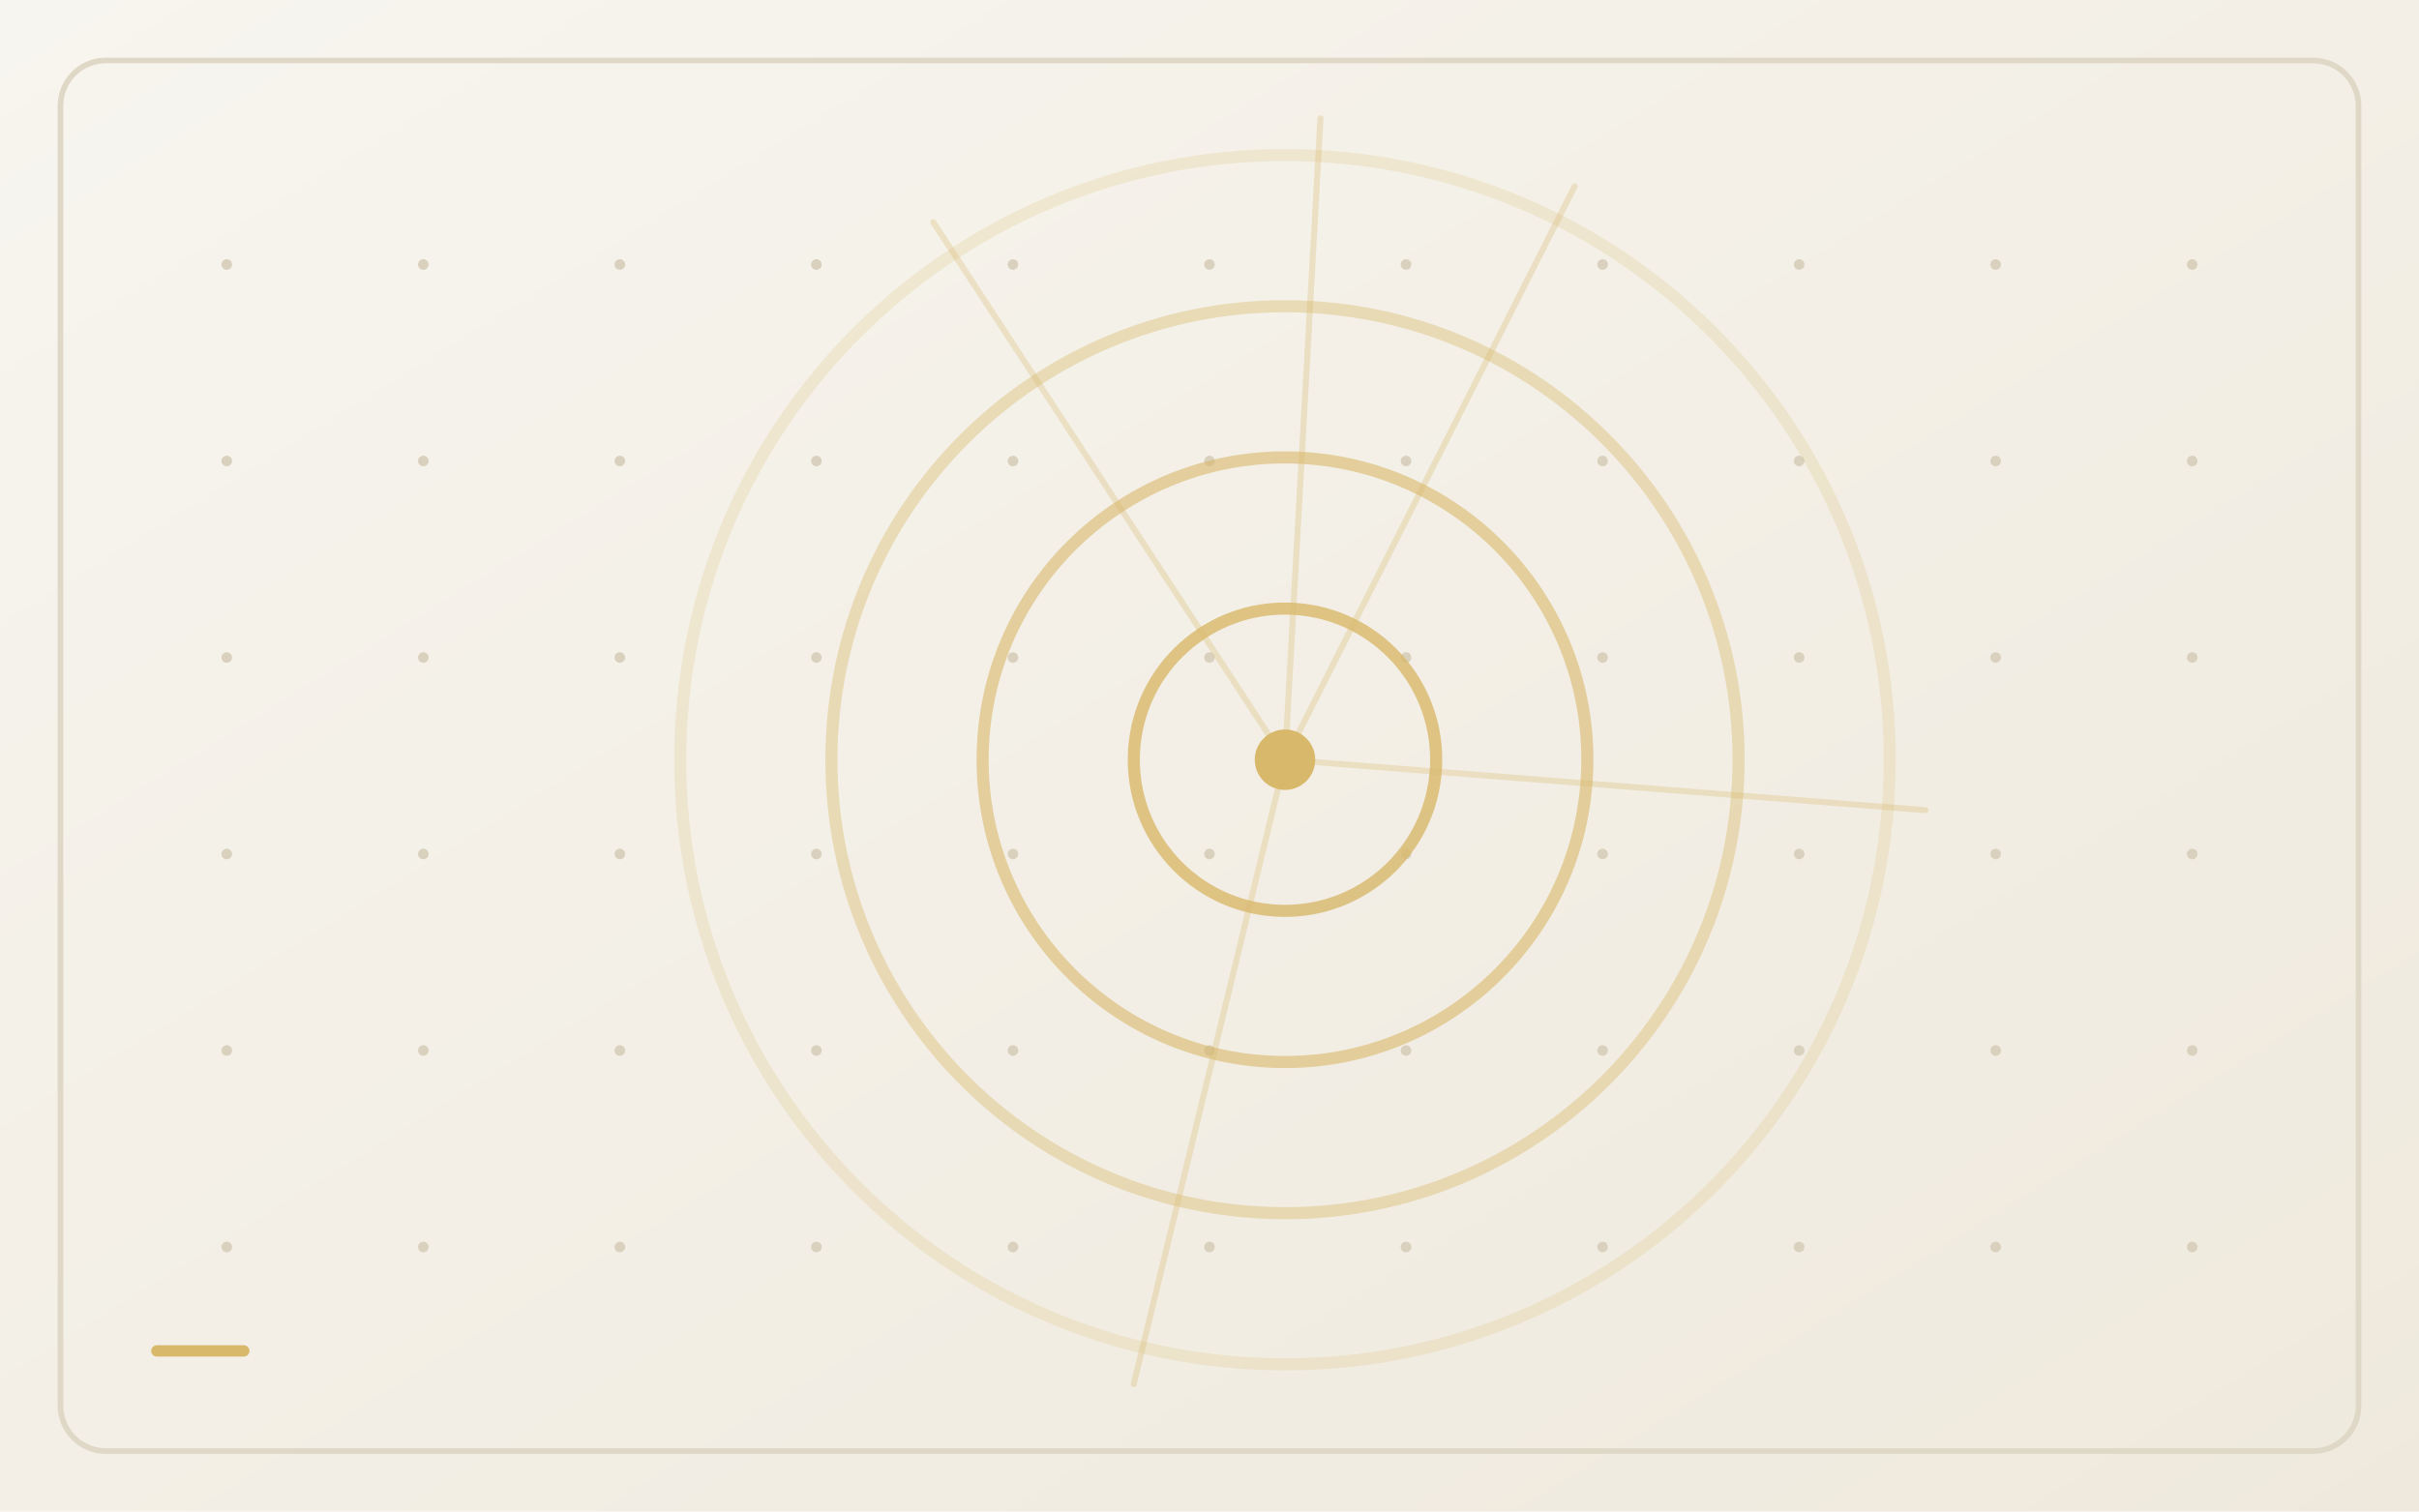
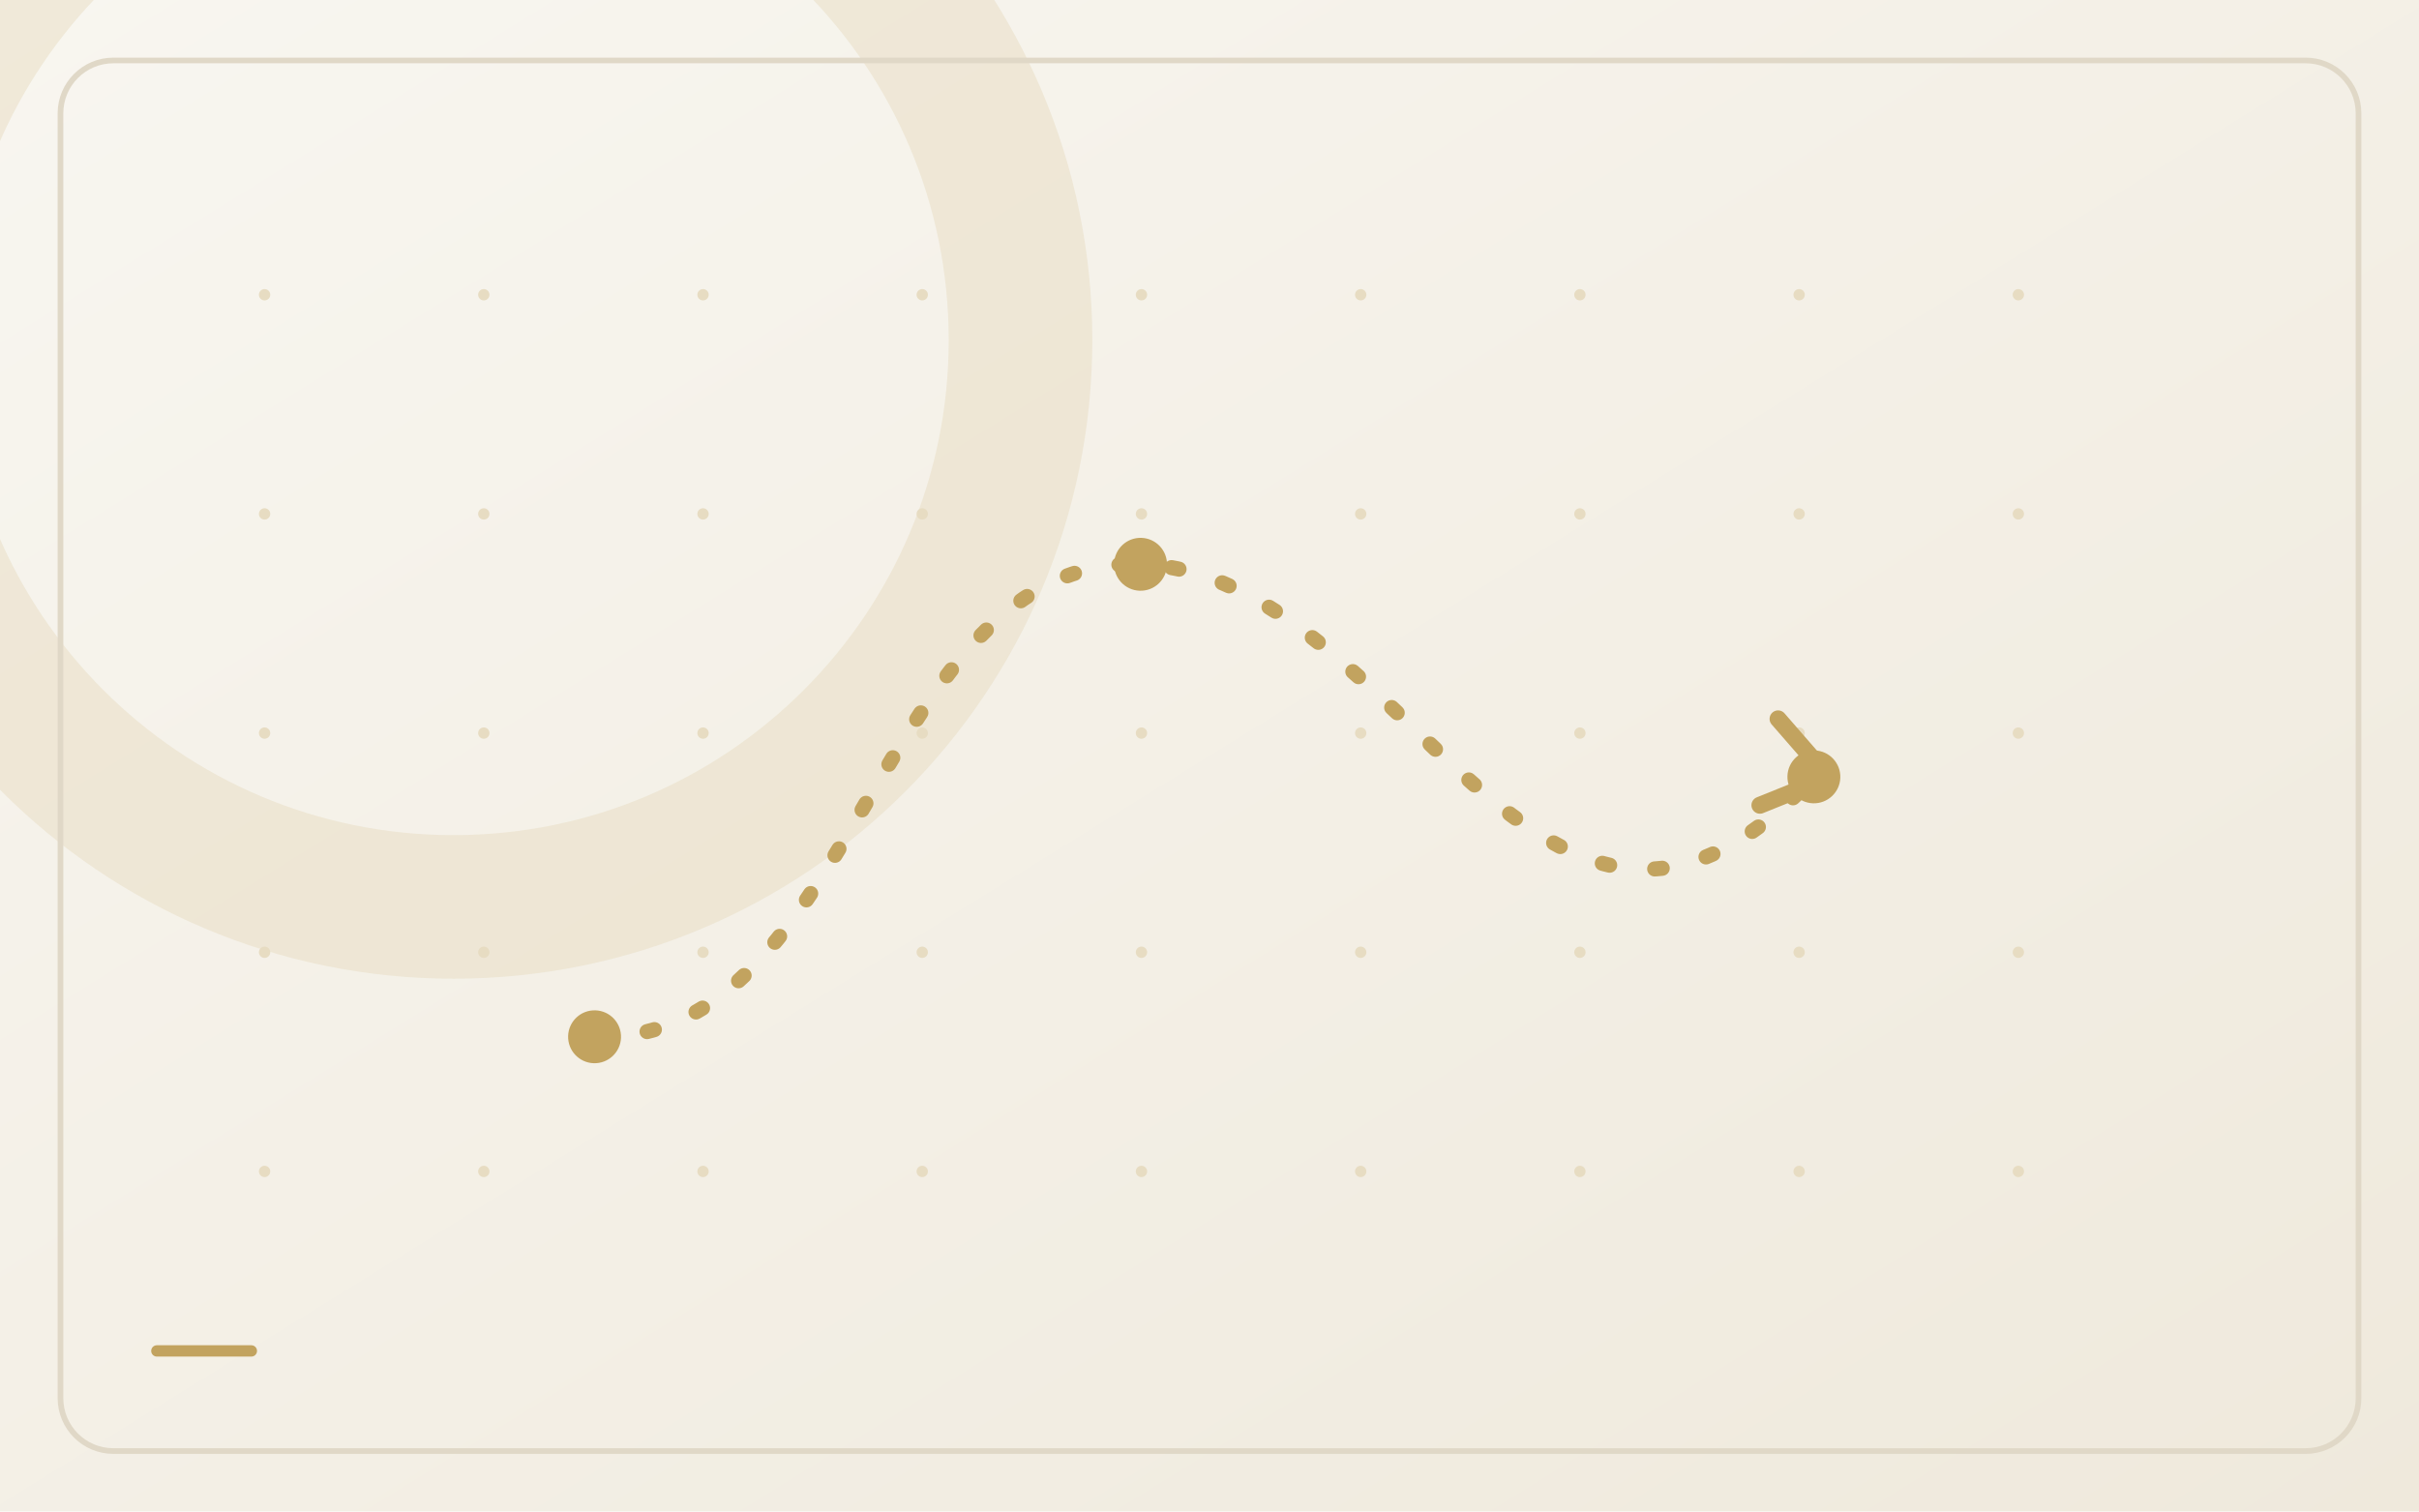
<svg xmlns="http://www.w3.org/2000/svg" viewBox="0 0 640 400" width="640" height="400">
  <defs>
    <linearGradient id="bg" x1="0" y1="0" x2="1" y2="1">
-       <stop offset="0" stop-color="#f7f5ef" />
-       <stop offset="1" stop-color="#efe9dd" />
+       <stop offset="0" stop-color="#f8f6f0" />
+       <stop offset="1" stop-color="#efe9dc" />
    </linearGradient>
  </defs>
  <rect width="640" height="400" fill="url(#bg)" />
-   <circle cx="60" cy="70" r="1.4" fill="#d9d0bd" />
-   <circle cx="60" cy="122" r="1.4" fill="#d9d0bd" />
-   <circle cx="60" cy="174" r="1.4" fill="#d9d0bd" />
-   <circle cx="60" cy="226" r="1.4" fill="#d9d0bd" />
-   <circle cx="60" cy="278" r="1.4" fill="#d9d0bd" />
-   <circle cx="60" cy="330" r="1.4" fill="#d9d0bd" />
-   <circle cx="112" cy="70" r="1.4" fill="#d9d0bd" />
-   <circle cx="112" cy="122" r="1.4" fill="#d9d0bd" />
-   <circle cx="112" cy="174" r="1.4" fill="#d9d0bd" />
-   <circle cx="112" cy="226" r="1.4" fill="#d9d0bd" />
-   <circle cx="112" cy="278" r="1.4" fill="#d9d0bd" />
-   <circle cx="112" cy="330" r="1.4" fill="#d9d0bd" />
-   <circle cx="164" cy="70" r="1.4" fill="#d9d0bd" />
-   <circle cx="164" cy="122" r="1.4" fill="#d9d0bd" />
-   <circle cx="164" cy="174" r="1.4" fill="#d9d0bd" />
-   <circle cx="164" cy="226" r="1.4" fill="#d9d0bd" />
-   <circle cx="164" cy="278" r="1.4" fill="#d9d0bd" />
-   <circle cx="164" cy="330" r="1.4" fill="#d9d0bd" />
-   <circle cx="216" cy="70" r="1.4" fill="#d9d0bd" />
-   <circle cx="216" cy="122" r="1.4" fill="#d9d0bd" />
-   <circle cx="216" cy="174" r="1.4" fill="#d9d0bd" />
-   <circle cx="216" cy="226" r="1.4" fill="#d9d0bd" />
-   <circle cx="216" cy="278" r="1.4" fill="#d9d0bd" />
-   <circle cx="216" cy="330" r="1.4" fill="#d9d0bd" />
-   <circle cx="268" cy="70" r="1.4" fill="#d9d0bd" />
-   <circle cx="268" cy="122" r="1.4" fill="#d9d0bd" />
-   <circle cx="268" cy="174" r="1.4" fill="#d9d0bd" />
-   <circle cx="268" cy="226" r="1.4" fill="#d9d0bd" />
-   <circle cx="268" cy="278" r="1.4" fill="#d9d0bd" />
-   <circle cx="268" cy="330" r="1.4" fill="#d9d0bd" />
-   <circle cx="320" cy="70" r="1.4" fill="#d9d0bd" />
-   <circle cx="320" cy="122" r="1.4" fill="#d9d0bd" />
-   <circle cx="320" cy="174" r="1.4" fill="#d9d0bd" />
-   <circle cx="320" cy="226" r="1.4" fill="#d9d0bd" />
-   <circle cx="320" cy="278" r="1.4" fill="#d9d0bd" />
-   <circle cx="320" cy="330" r="1.4" fill="#d9d0bd" />
-   <circle cx="372" cy="70" r="1.4" fill="#d9d0bd" />
-   <circle cx="372" cy="122" r="1.4" fill="#d9d0bd" />
-   <circle cx="372" cy="174" r="1.4" fill="#d9d0bd" />
-   <circle cx="372" cy="226" r="1.4" fill="#d9d0bd" />
-   <circle cx="372" cy="278" r="1.4" fill="#d9d0bd" />
-   <circle cx="372" cy="330" r="1.4" fill="#d9d0bd" />
-   <circle cx="424" cy="70" r="1.4" fill="#d9d0bd" />
-   <circle cx="424" cy="122" r="1.4" fill="#d9d0bd" />
-   <circle cx="424" cy="174" r="1.4" fill="#d9d0bd" />
-   <circle cx="424" cy="226" r="1.4" fill="#d9d0bd" />
-   <circle cx="424" cy="278" r="1.4" fill="#d9d0bd" />
-   <circle cx="424" cy="330" r="1.4" fill="#d9d0bd" />
-   <circle cx="476" cy="70" r="1.4" fill="#d9d0bd" />
-   <circle cx="476" cy="122" r="1.4" fill="#d9d0bd" />
-   <circle cx="476" cy="174" r="1.4" fill="#d9d0bd" />
-   <circle cx="476" cy="226" r="1.4" fill="#d9d0bd" />
-   <circle cx="476" cy="278" r="1.4" fill="#d9d0bd" />
-   <circle cx="476" cy="330" r="1.4" fill="#d9d0bd" />
-   <circle cx="528" cy="70" r="1.4" fill="#d9d0bd" />
-   <circle cx="528" cy="122" r="1.4" fill="#d9d0bd" />
-   <circle cx="528" cy="174" r="1.4" fill="#d9d0bd" />
-   <circle cx="528" cy="226" r="1.4" fill="#d9d0bd" />
-   <circle cx="528" cy="278" r="1.4" fill="#d9d0bd" />
-   <circle cx="528" cy="330" r="1.4" fill="#d9d0bd" />
-   <circle cx="580" cy="70" r="1.4" fill="#d9d0bd" />
-   <circle cx="580" cy="122" r="1.4" fill="#d9d0bd" />
-   <circle cx="580" cy="174" r="1.4" fill="#d9d0bd" />
-   <circle cx="580" cy="226" r="1.4" fill="#d9d0bd" />
-   <circle cx="580" cy="278" r="1.4" fill="#d9d0bd" />
-   <circle cx="580" cy="330" r="1.4" fill="#d9d0bd" />
-   <rect x="16" y="16" width="608" height="368" fill="none" stroke="#e0d8c7" stroke-width="1.5" rx="12" />
-   <g transform="rotate(3 320 200)">
-     <path d="M340 200 L509.941 204.463" stroke="#d8b86a" fill="none" stroke-linecap="round" stroke-linejoin="round" stroke-width="1.6" opacity="0.3" />
-     <path d="M340 200 L239.617 62.802" stroke="#d8b86a" fill="none" stroke-linecap="round" stroke-linejoin="round" stroke-width="1.6" opacity="0.3" />
-     <path d="M340 200 L340.49 30.001" stroke="#d8b86a" fill="none" stroke-linecap="round" stroke-linejoin="round" stroke-width="1.6" opacity="0.3" />
-     <path d="M340 200 L308.684 367.091" stroke="#d8b86a" fill="none" stroke-linecap="round" stroke-linejoin="round" stroke-width="1.6" opacity="0.3" />
-     <path d="M340 200 L408.591 44.452" stroke="#d8b86a" fill="none" stroke-linecap="round" stroke-linejoin="round" stroke-width="1.6" opacity="0.3" />
-     <circle cx="340" cy="200" r="40" stroke="#d8b86a" fill="none" stroke-width="3.2" stroke-linecap="round" stroke-linejoin="round" opacity="0.8" />
-     <circle cx="340" cy="200" r="80" stroke="#d8b86a" fill="none" stroke-width="3.2" stroke-linecap="round" stroke-linejoin="round" opacity="0.6" />
-     <circle cx="340" cy="200" r="120" stroke="#d8b86a" fill="none" stroke-width="3.2" stroke-linecap="round" stroke-linejoin="round" opacity="0.4" />
-     <circle cx="340" cy="200" r="160" stroke="#d8b86a" fill="none" stroke-width="3.2" stroke-linecap="round" stroke-linejoin="round" opacity="0.2" />
-     <circle cx="340" cy="200" r="8" fill="#d8b86a" />
+   <circle cx="120" cy="90" r="150" fill="none" stroke="#e7dcc2" stroke-width="38" opacity="0.5" />
+   <circle cx="70" cy="78" r="1.5" fill="#e7dcc2" />
+   <circle cx="70" cy="136" r="1.5" fill="#e7dcc2" />
+   <circle cx="70" cy="194" r="1.5" fill="#e7dcc2" />
+   <circle cx="70" cy="252" r="1.5" fill="#e7dcc2" />
+   <circle cx="70" cy="310" r="1.5" fill="#e7dcc2" />
+   <circle cx="128" cy="78" r="1.5" fill="#e7dcc2" />
+   <circle cx="128" cy="136" r="1.5" fill="#e7dcc2" />
+   <circle cx="128" cy="194" r="1.5" fill="#e7dcc2" />
+   <circle cx="128" cy="252" r="1.5" fill="#e7dcc2" />
+   <circle cx="128" cy="310" r="1.5" fill="#e7dcc2" />
+   <circle cx="186" cy="78" r="1.5" fill="#e7dcc2" />
+   <circle cx="186" cy="136" r="1.5" fill="#e7dcc2" />
+   <circle cx="186" cy="194" r="1.5" fill="#e7dcc2" />
+   <circle cx="186" cy="252" r="1.5" fill="#e7dcc2" />
+   <circle cx="186" cy="310" r="1.5" fill="#e7dcc2" />
+   <circle cx="244" cy="78" r="1.5" fill="#e7dcc2" />
+   <circle cx="244" cy="136" r="1.5" fill="#e7dcc2" />
+   <circle cx="244" cy="194" r="1.5" fill="#e7dcc2" />
+   <circle cx="244" cy="252" r="1.5" fill="#e7dcc2" />
+   <circle cx="244" cy="310" r="1.5" fill="#e7dcc2" />
+   <circle cx="302" cy="78" r="1.5" fill="#e7dcc2" />
+   <circle cx="302" cy="136" r="1.5" fill="#e7dcc2" />
+   <circle cx="302" cy="194" r="1.5" fill="#e7dcc2" />
+   <circle cx="302" cy="252" r="1.5" fill="#e7dcc2" />
+   <circle cx="302" cy="310" r="1.5" fill="#e7dcc2" />
+   <circle cx="360" cy="78" r="1.5" fill="#e7dcc2" />
+   <circle cx="360" cy="136" r="1.5" fill="#e7dcc2" />
+   <circle cx="360" cy="194" r="1.5" fill="#e7dcc2" />
+   <circle cx="360" cy="252" r="1.5" fill="#e7dcc2" />
+   <circle cx="360" cy="310" r="1.5" fill="#e7dcc2" />
+   <circle cx="418" cy="78" r="1.5" fill="#e7dcc2" />
+   <circle cx="418" cy="136" r="1.5" fill="#e7dcc2" />
+   <circle cx="418" cy="194" r="1.5" fill="#e7dcc2" />
+   <circle cx="418" cy="252" r="1.5" fill="#e7dcc2" />
+   <circle cx="418" cy="310" r="1.5" fill="#e7dcc2" />
+   <circle cx="476" cy="78" r="1.5" fill="#e7dcc2" />
+   <circle cx="476" cy="136" r="1.5" fill="#e7dcc2" />
+   <circle cx="476" cy="194" r="1.5" fill="#e7dcc2" />
+   <circle cx="476" cy="252" r="1.5" fill="#e7dcc2" />
+   <circle cx="476" cy="310" r="1.5" fill="#e7dcc2" />
+   <circle cx="534" cy="78" r="1.5" fill="#e7dcc2" />
+   <circle cx="534" cy="136" r="1.5" fill="#e7dcc2" />
+   <circle cx="534" cy="194" r="1.5" fill="#e7dcc2" />
+   <circle cx="534" cy="252" r="1.5" fill="#e7dcc2" />
+   <circle cx="534" cy="310" r="1.5" fill="#e7dcc2" />
+   <rect x="16" y="16" width="608" height="368" fill="none" stroke="#e0d8c7" stroke-width="1.5" rx="14" />
+   <g transform="rotate(2 320 200)">
+     <path d="M160 280 C 230 280 230 150 300 150 S 410 280 480 200" stroke="#c2a35f" fill="none" stroke-width="4" stroke-linecap="round" stroke-linejoin="round" stroke-dasharray="2 12" />
+     <circle cx="160" cy="280" r="7" fill="#c2a35f" />
+     <circle cx="300" cy="150" r="7" fill="#c2a35f" />
+     <circle cx="480" cy="200" r="7" fill="#c2a35f" />
+     <path d="M470 185 l14 15 l-18 8" stroke="#c2a35f" fill="none" stroke-width="4.5" stroke-linecap="round" stroke-linejoin="round" />
  </g>
-   <rect x="40" y="356" width="26" height="3" rx="1.5" fill="#d8b86a" />
+   <rect x="40" y="356" width="28" height="3" rx="1.5" fill="#c2a35f" />
</svg>
